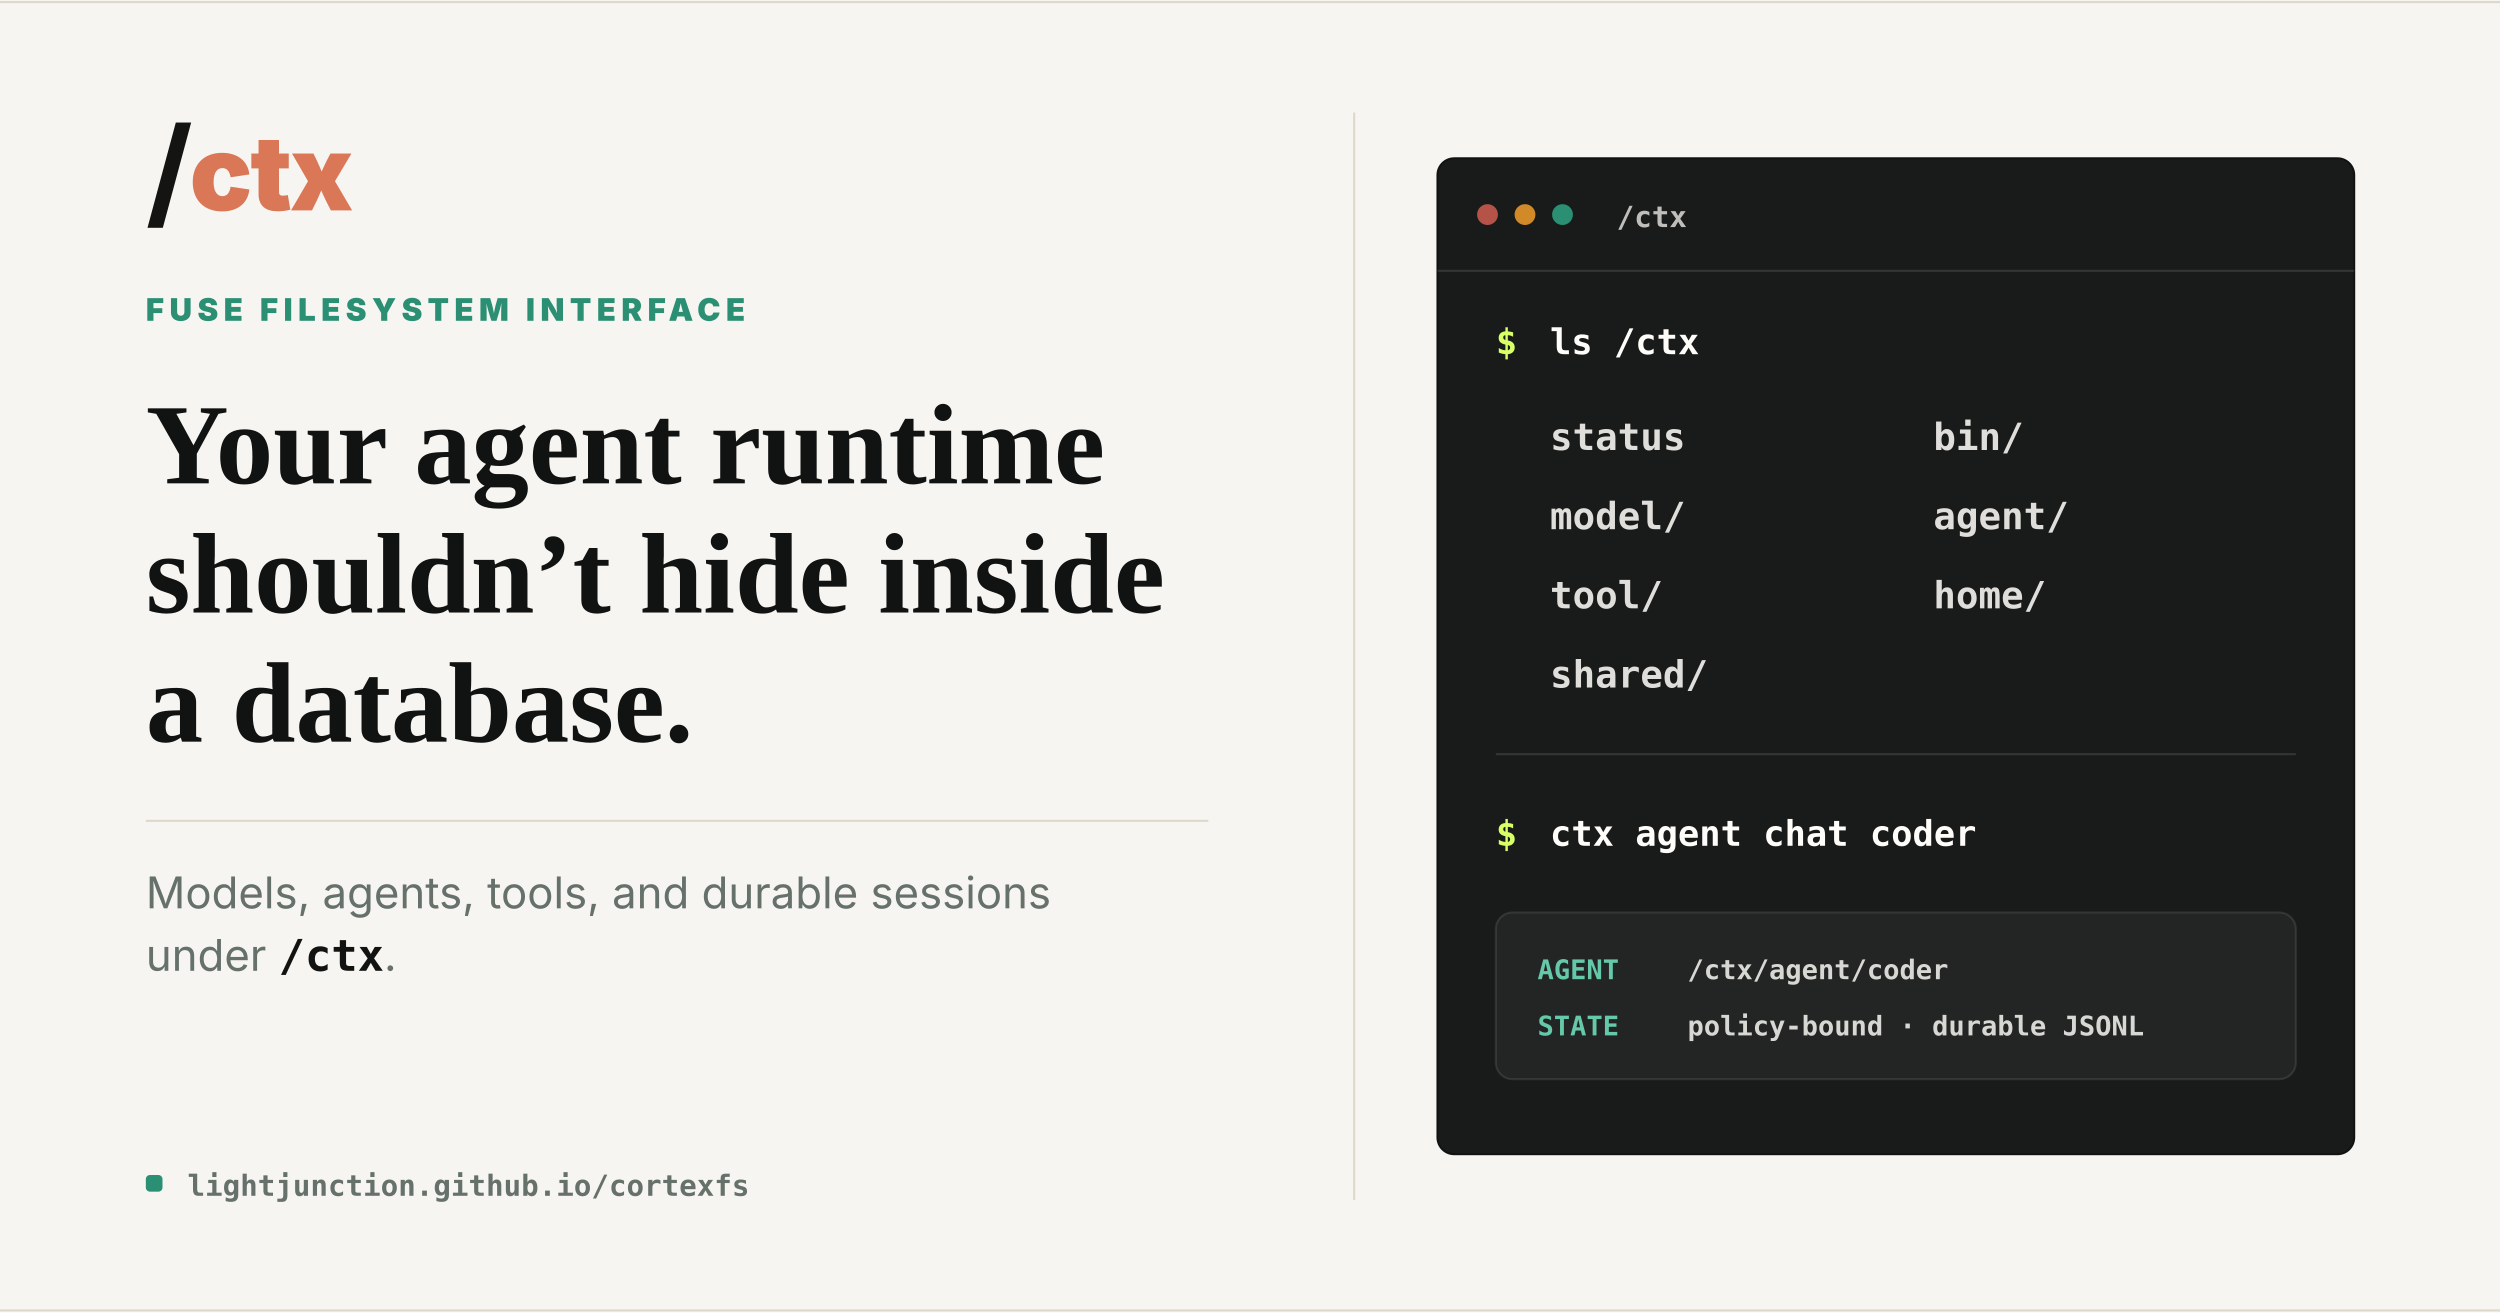
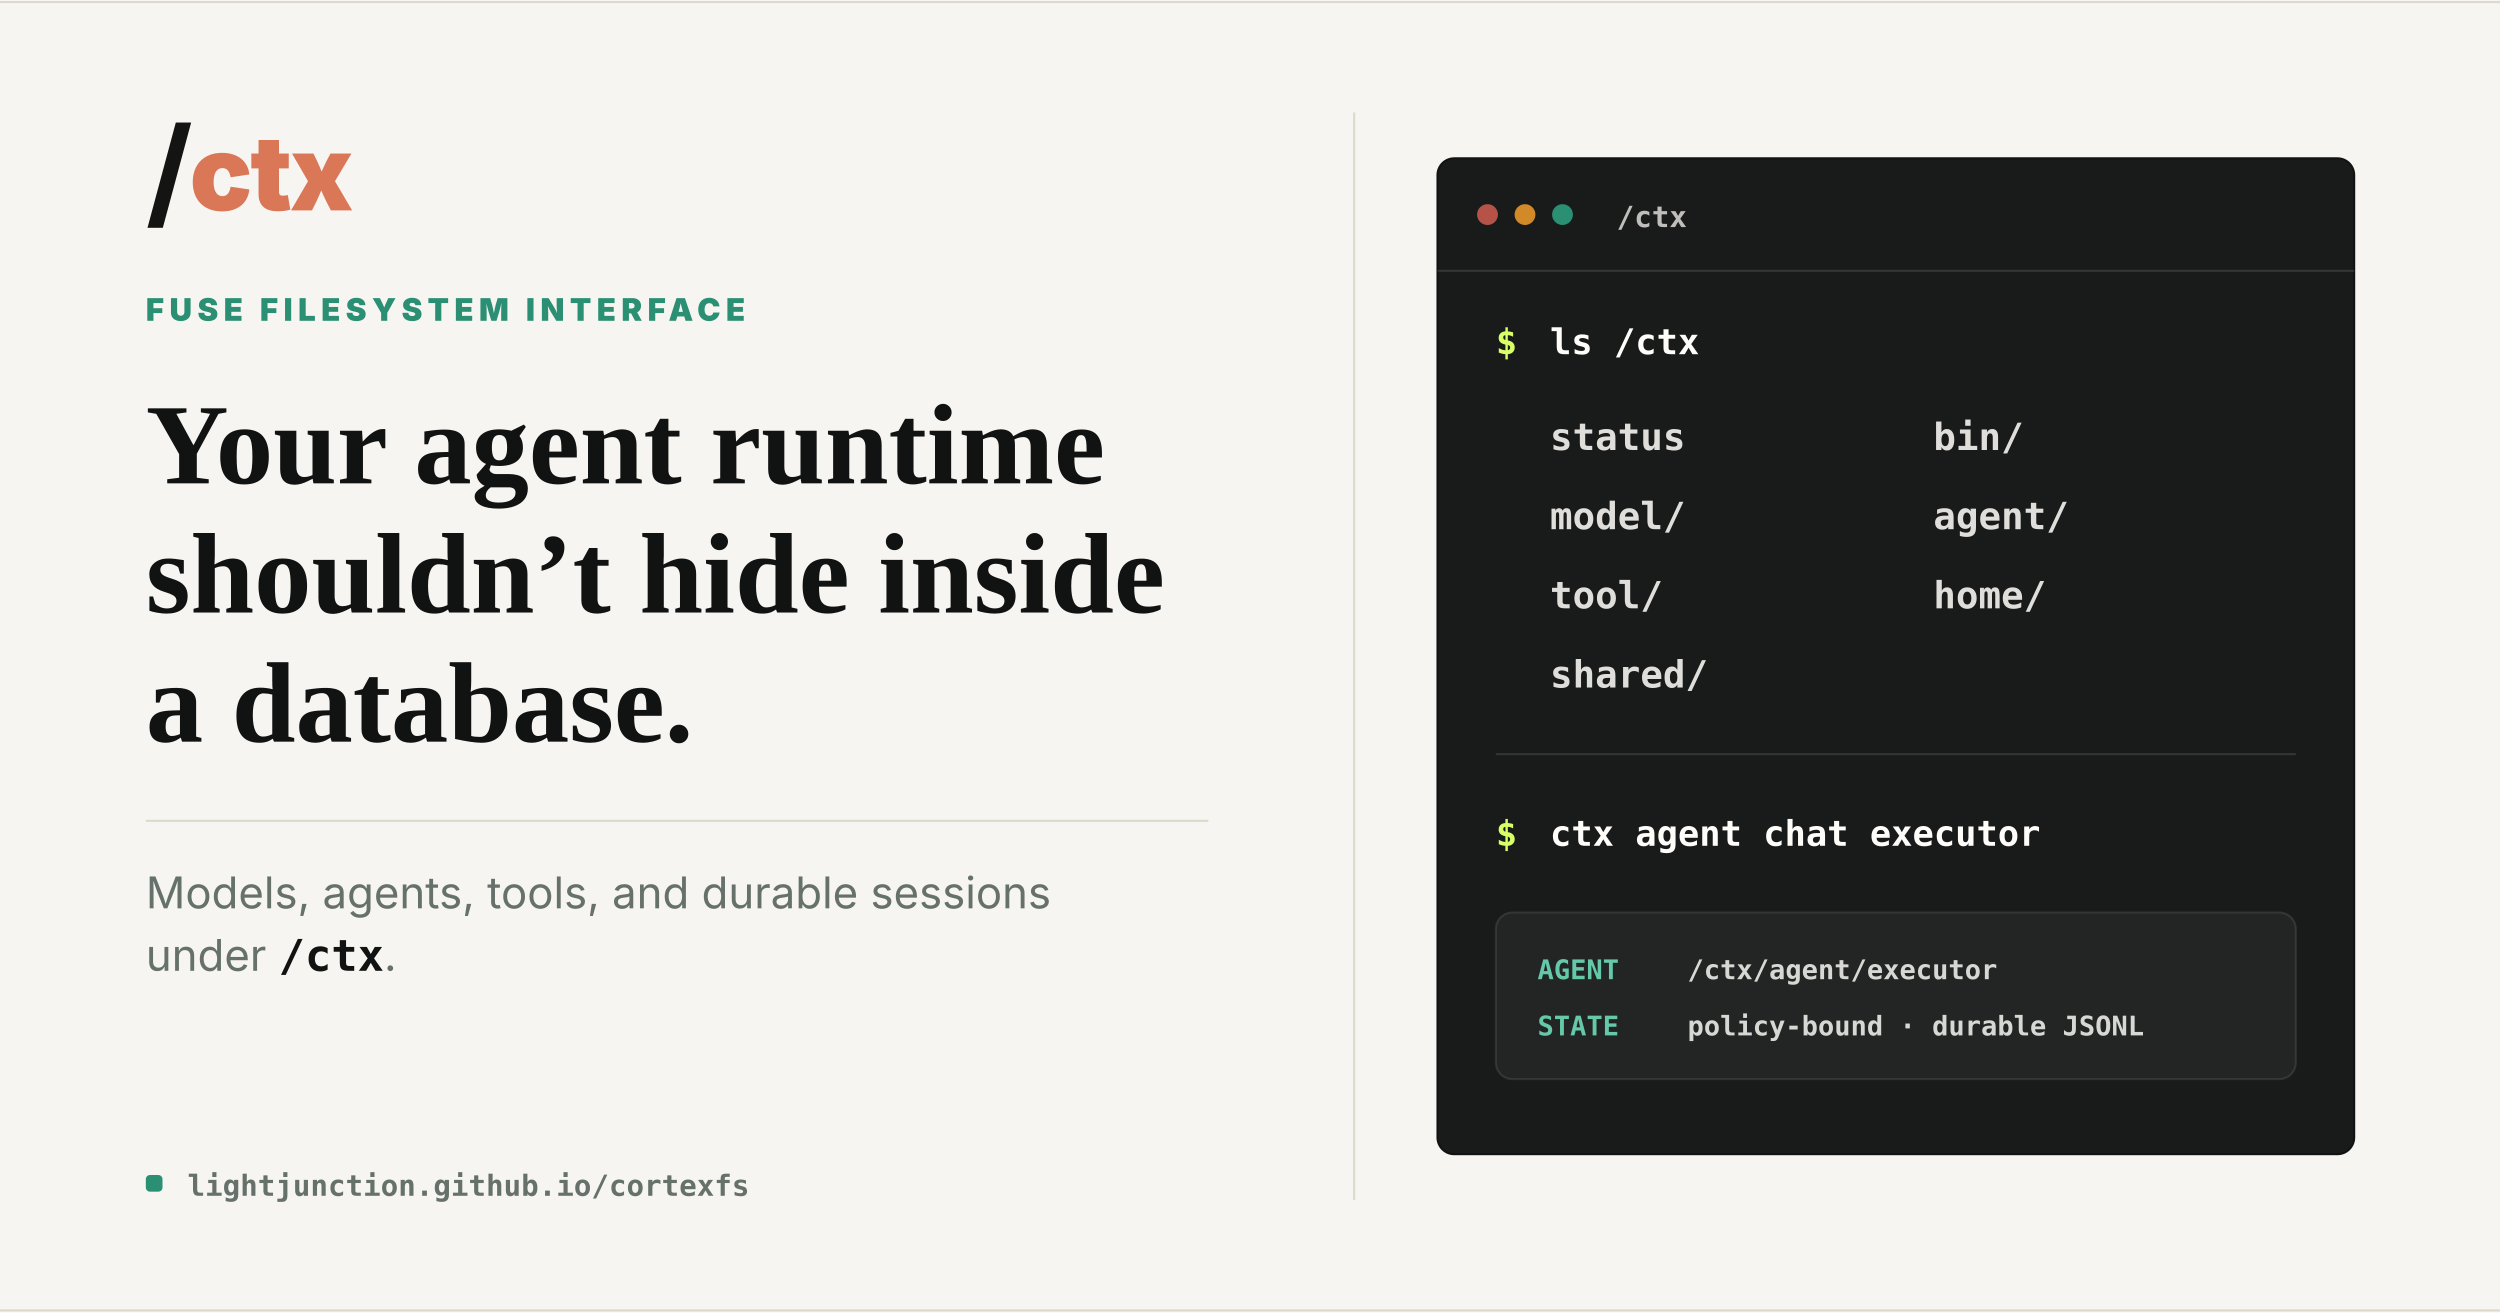
<svg xmlns="http://www.w3.org/2000/svg" viewBox="0 0 1200 630" role="img" aria-labelledby="title desc">
  <rect width="1200" height="630" fill="#f7f5f1" />
  <path d="M0 1h1200M0 629h1200" stroke="#ded8ca" />
  <path d="M650 54v522" stroke="#ded8ca" />
  <g transform="translate(70 54)">
    <text x="0" y="49" fill="#141413" font-family="Avenir Next, Inter, ui-sans-serif, sans-serif" font-size="58" font-weight="700" letter-spacing="-5">/</text>
    <text x="21" y="47" fill="#D97757" font-family="Avenir Next, Inter, ui-sans-serif, sans-serif" font-size="50" font-weight="900" letter-spacing="-1">ctx</text>
  </g>
  <g transform="translate(70 154)">
    <text x="0" y="0" fill="#2a8f73" font-family="Inter, ui-sans-serif, sans-serif" font-size="15" font-weight="900" letter-spacing="2.6">FUSE FILESYSTEM INTERFACE</text>
    <text x="0" y="78" fill="#111312" font-family="Georgia, 'Times New Roman', serif" font-size="55" font-weight="600">Your agent runtime</text>
    <text x="0" y="140" fill="#111312" font-family="Georgia, 'Times New Roman', serif" font-size="55" font-weight="600">shouldn’t hide inside</text>
    <text x="0" y="202" fill="#111312" font-family="Georgia, 'Times New Roman', serif" font-size="55" font-weight="600">a database.</text>
    <path d="M0 240h510" stroke="#ded8ca" />
    <text x="0" y="282" fill="#66716c" font-family="Inter, ui-sans-serif, sans-serif" font-size="21">Models, agents, tools, and durable sessions</text>
    <text x="0" y="312" fill="#66716c" font-family="Inter, ui-sans-serif, sans-serif" font-size="21">under <tspan fill="#111312" font-family="ui-monospace, monospace" font-weight="800">/ctx</tspan>.</text>
  </g>
  <g transform="translate(70 564)">
    <rect width="8" height="8" rx="2" fill="#2a8f73" />
    <text x="20" y="10" fill="#66716c" font-family="ui-monospace, monospace" font-size="14" font-weight="800">lightjunction.github.io/cortexfs</text>
  </g>
  <g transform="translate(690 76)">
    <rect width="440" height="478" rx="8" fill="#181b19" stroke="#111312" />
    <path d="M0 54h440" stroke="#fffdfa" stroke-opacity="0.12" />
    <circle cx="24" cy="27" r="5" fill="#b65348" />
    <circle cx="42" cy="27" r="5" fill="#d28a28" />
    <circle cx="60" cy="27" r="5" fill="#2a8f73" />
    <text x="86" y="33" fill="#fffdfa" fill-opacity="0.72" font-family="ui-monospace, monospace" font-size="14" font-weight="800">/ctx</text>
    <text x="28" y="94" fill="#d8ff66" font-family="ui-monospace, monospace" font-size="17" font-weight="900">$</text>
    <text x="54" y="94" fill="#fffdfa" font-family="ui-monospace, monospace" font-size="17" font-weight="900">ls /ctx</text>
    <g fill="#fffdfa" fill-opacity="0.86" font-family="ui-monospace, monospace" font-size="18" font-weight="800">
      <text x="54" y="140">status</text>
      <text x="238" y="140">bin/</text>
      <text x="54" y="178">model/</text>
      <text x="238" y="178">agent/</text>
      <text x="54" y="216">tool/</text>
      <text x="238" y="216">home/</text>
      <text x="54" y="254">shared/</text>
    </g>
    <path d="M28 286h384" stroke="#fffdfa" stroke-opacity="0.12" />
    <text x="28" y="330" fill="#d8ff66" font-family="ui-monospace, monospace" font-size="17" font-weight="900">$</text>
-     <text x="54" y="330" fill="#fffdfa" font-family="ui-monospace, monospace" font-size="17" font-weight="900">ctx agent chat coder</text>
+     <text x="54" y="330" fill="#fffdfa" font-family="ui-monospace, monospace" font-size="17" font-weight="900">ctx agent chat executor</text>
    <rect x="28" y="362" width="384" height="80" rx="8" fill="#fffdfa" fill-opacity="0.045" stroke="#fffdfa" stroke-opacity="0.1" />
    <text x="48" y="394" fill="#64c8a9" font-family="ui-monospace, monospace" font-size="13" font-weight="900">AGENT</text>
-     <text x="120" y="394" fill="#fffdfa" fill-opacity="0.82" font-family="ui-monospace, monospace" font-size="13" font-weight="800">/ctx/agent/coder</text>
+     <text x="120" y="394" fill="#fffdfa" fill-opacity="0.82" font-family="ui-monospace, monospace" font-size="13" font-weight="800">/ctx/agent/executor</text>
    <text x="48" y="421" fill="#64c8a9" font-family="ui-monospace, monospace" font-size="13" font-weight="900">STATE</text>
    <text x="120" y="421" fill="#fffdfa" fill-opacity="0.82" font-family="ui-monospace, monospace" font-size="13" font-weight="800">policy-bound · durable JSONL</text>
  </g>
</svg>
